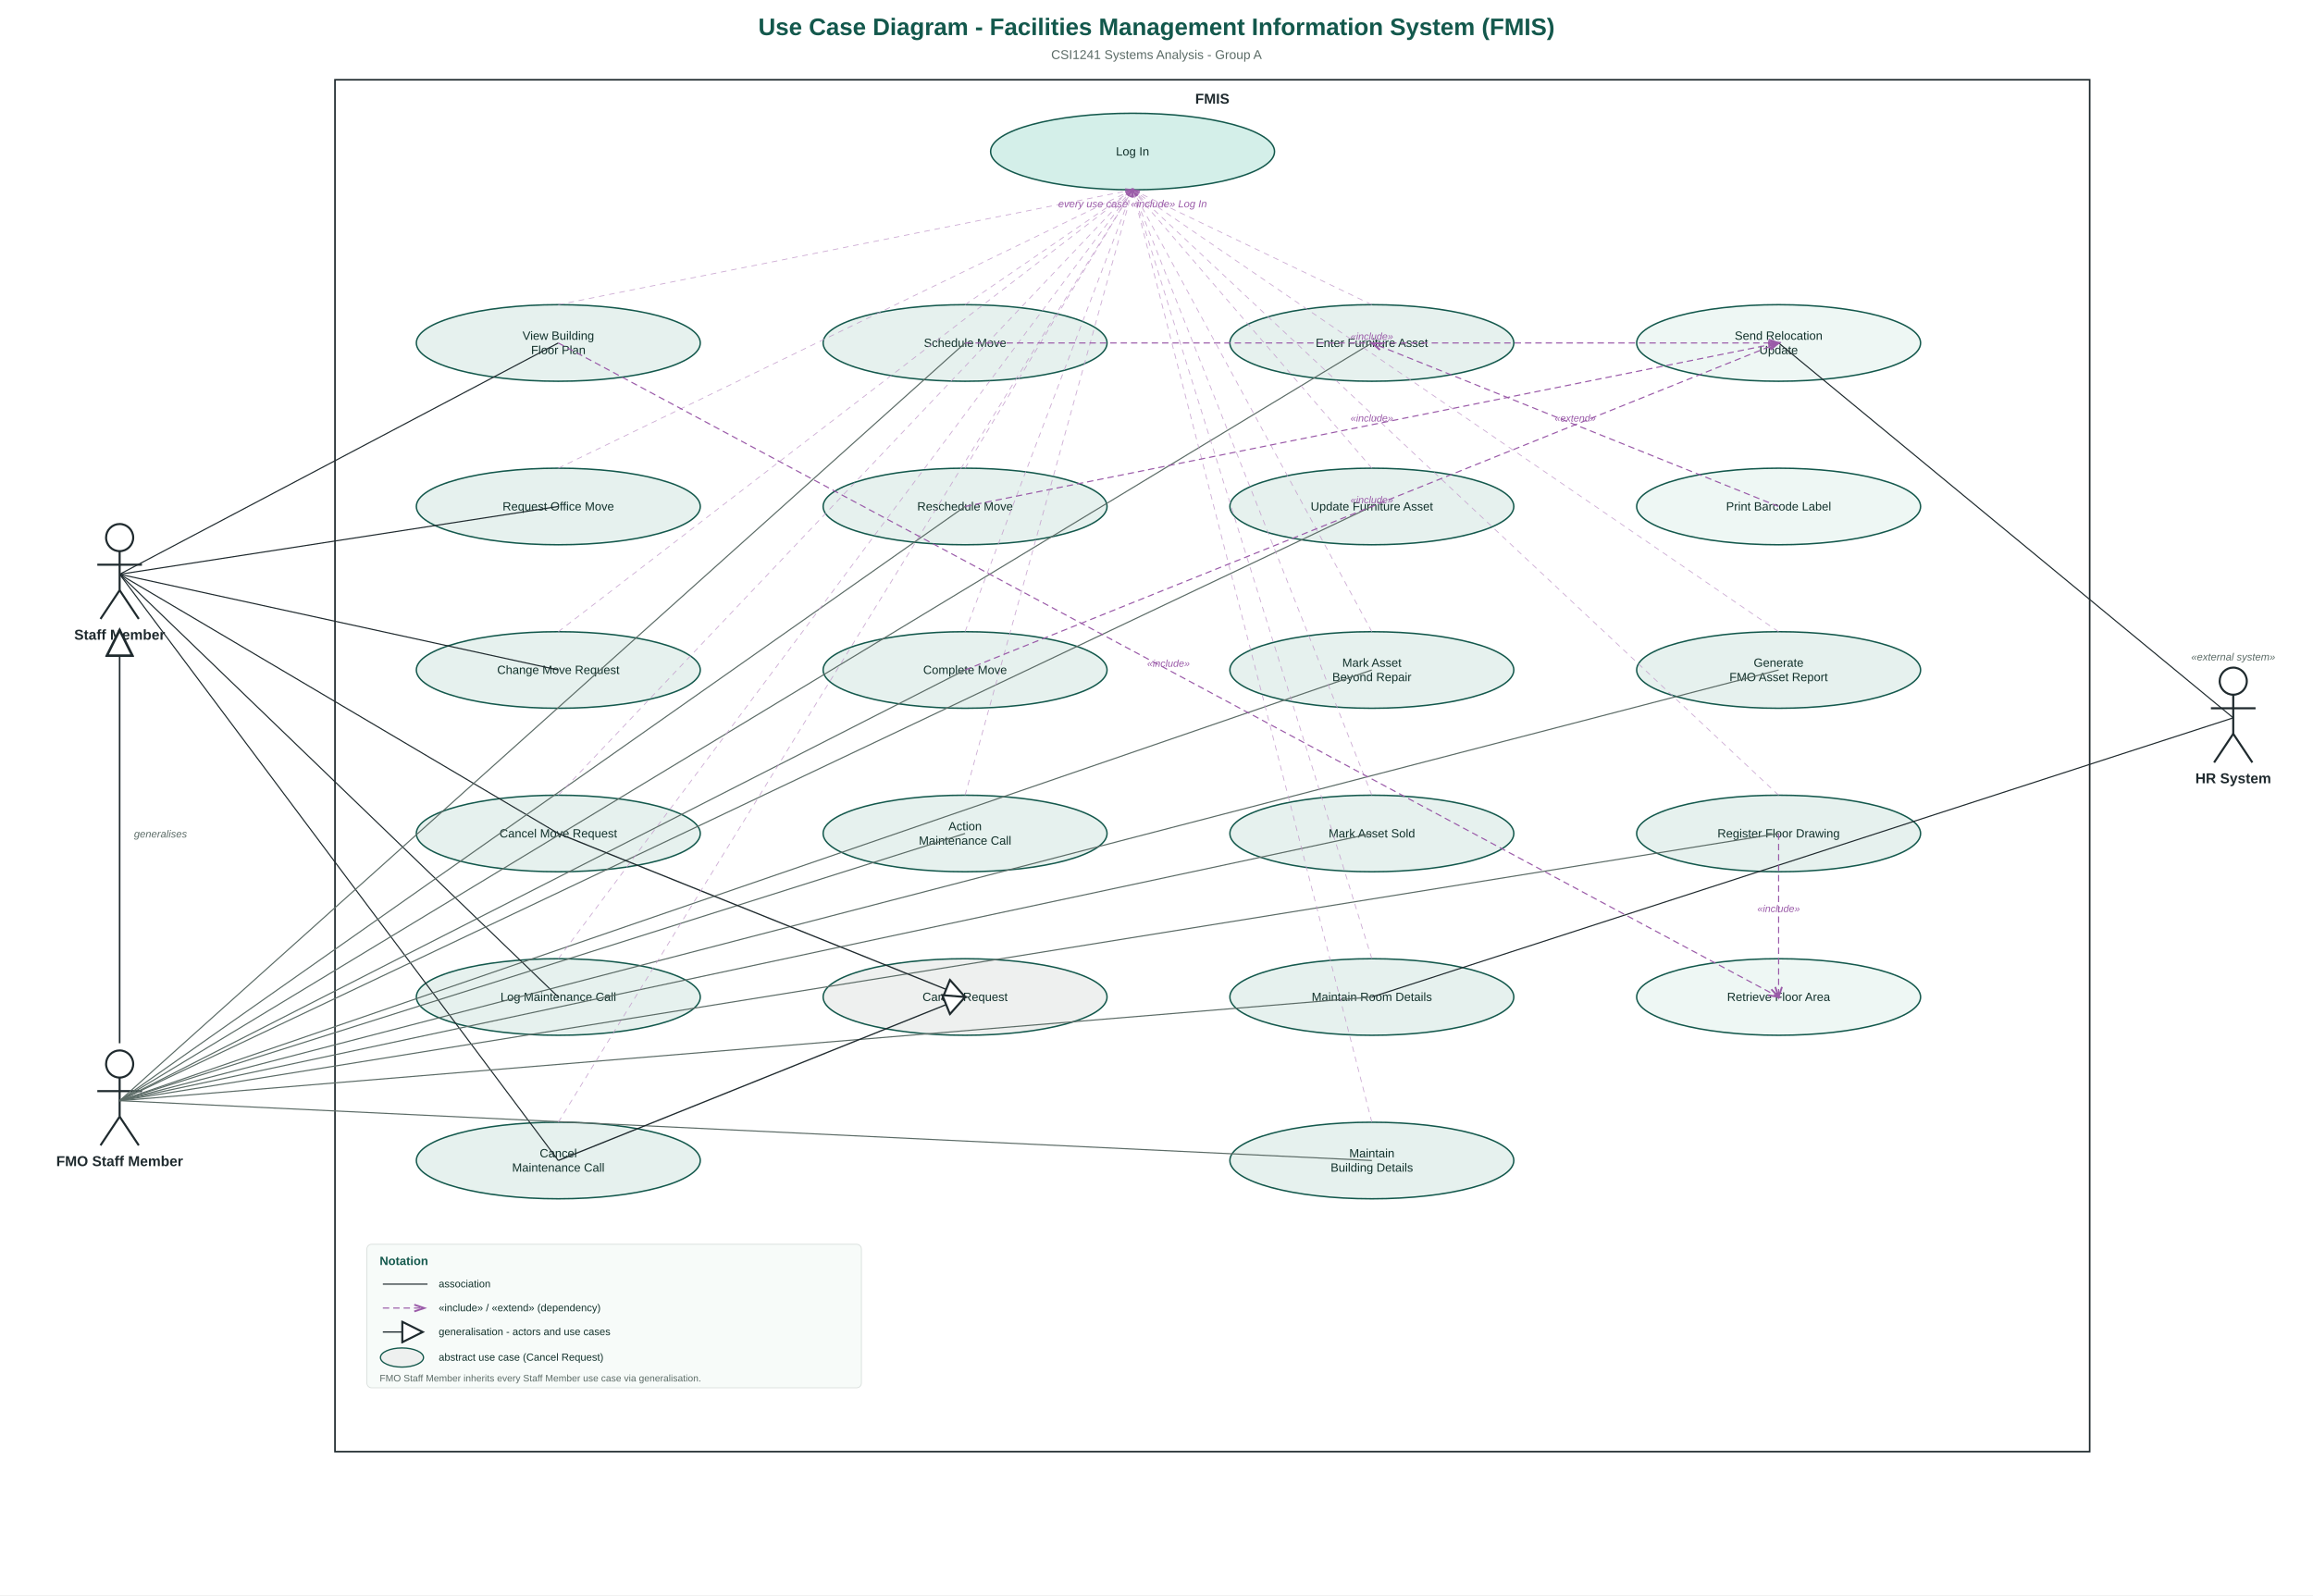
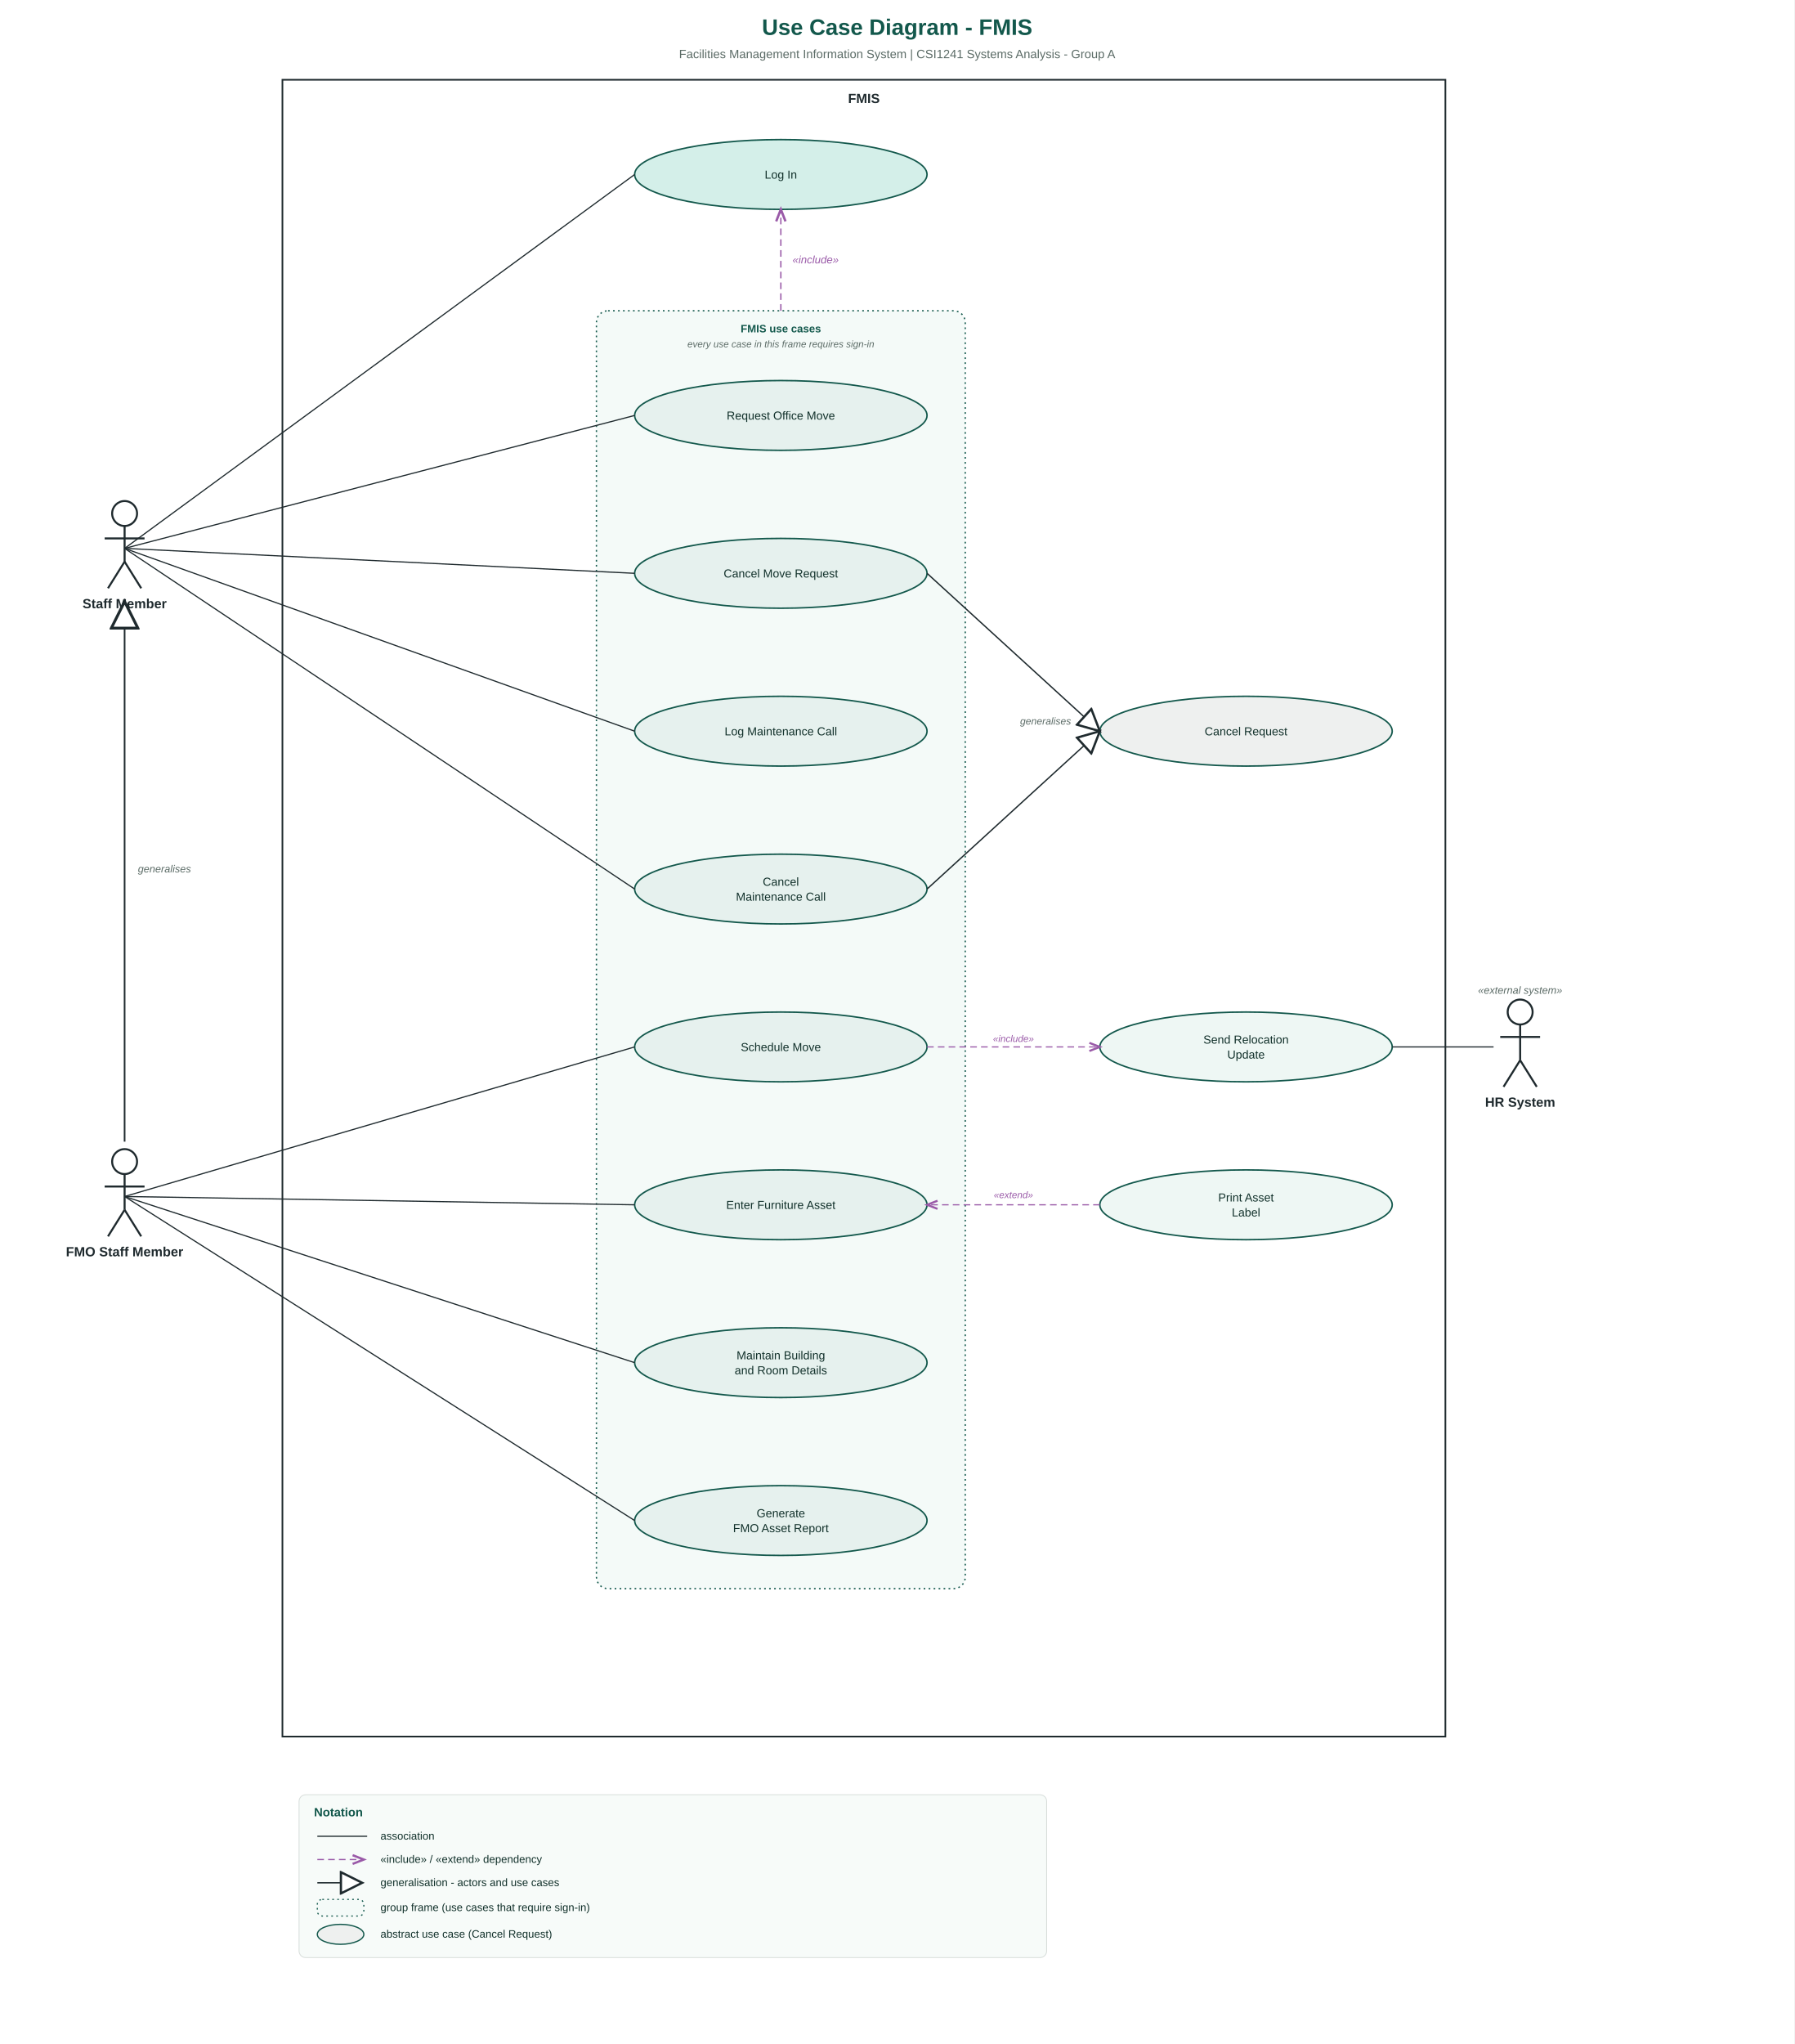
- <svg xmlns="http://www.w3.org/2000/svg" viewBox="0 0 2900 2000" font-family="Barlow, Segoe UI, Arial, sans-serif">
-   <rect width="2900" height="2000" fill="#fff" />
+ <svg xmlns="http://www.w3.org/2000/svg" viewBox="0 0 2160 2460" font-family="Barlow, Segoe UI, Arial, sans-serif">
+   <rect width="2160" height="2460" fill="#fff" />
  <defs>
-     <marker id="op" markerWidth="13" markerHeight="12" refX="10" refY="4" orient="auto">
-       <path d="M1,1 L10,4 L1,7" fill="none" stroke="#9a5aa8" stroke-width="1.6" />
+     <marker id="op" markerWidth="13" markerHeight="12" refX="10" refY="4.5" orient="auto">
+       <path d="M1,1 L10,4.5 L1,8" fill="none" stroke="#9a5aa8" stroke-width="1.8" />
    </marker>
    <marker id="tr" markerWidth="20" markerHeight="18" refX="17" refY="9" orient="auto">
-       <path d="M1,1 L17,9 L1,17 Z" fill="#fff" stroke="#1f2a2e" stroke-width="1.6" />
+       <path d="M1,1 L17,9 L1,17 Z" fill="#fff" stroke="#1f2a2e" stroke-width="1.7" />
    </marker>
  </defs>
-   <text x="1450.0" y="44" text-anchor="middle" font-size="30" font-weight="700" fill="#13584c">Use Case Diagram - Facilities Management Information System (FMIS)</text>
-   <text x="1450.0" y="74" text-anchor="middle" font-size="16" fill="#5b6b66">CSI1241 Systems Analysis - Group A</text>
-   <rect x="420" y="100" width="2200" height="1720" fill="none" stroke="#1f2a2e" stroke-width="2" />
-   <text x="1520.0" y="130" text-anchor="middle" font-size="18" font-weight="700" fill="#1f2a2e">FMIS</text>
-   <g stroke="#1f2a2e" stroke-width="2.6" fill="none">
-     <circle cx="150" cy="674" r="17" fill="#fff" />
-     <line x1="150" y1="691" x2="150" y2="740" />
-     <line x1="122" y1="708" x2="178" y2="708" />
-     <line x1="150" y1="740" x2="126" y2="776" />
-     <line x1="150" y1="740" x2="174" y2="776" />
+   <text x="1080.0" y="42" text-anchor="middle" font-size="27" font-weight="700" fill="#13584c">Use Case Diagram - FMIS</text>
+   <text x="1080.0" y="70" text-anchor="middle" font-size="14.5" fill="#5b6b66">Facilities Management Information System  |  CSI1241 Systems Analysis - Group A</text>
+   <rect x="340" y="96" width="1400" height="1994" fill="none" stroke="#1f2a2e" stroke-width="2" />
+   <text x="1040.0" y="124" text-anchor="middle" font-size="16" font-weight="700" fill="#1f2a2e">FMIS</text>
+   <g stroke="#1f2a2e" stroke-width="2.4" fill="none">
+     <circle cx="150" cy="618" r="15" fill="#fff" />
+     <line x1="150" y1="633" x2="150" y2="676" />
+     <line x1="126" y1="648" x2="174" y2="648" />
+     <line x1="150" y1="676" x2="130" y2="708" />
+     <line x1="150" y1="676" x2="170" y2="708" />
  </g>
-   <text x="150" y="802" text-anchor="middle" font-size="18" font-weight="700" fill="#1f2a2e">Staff Member</text>
-   <g stroke="#1f2a2e" stroke-width="2.6" fill="none">
-     <circle cx="150" cy="1334" r="17" fill="#fff" />
-     <line x1="150" y1="1351" x2="150" y2="1400" />
-     <line x1="122" y1="1368" x2="178" y2="1368" />
-     <line x1="150" y1="1400" x2="126" y2="1436" />
-     <line x1="150" y1="1400" x2="174" y2="1436" />
+   <text x="150" y="732" text-anchor="middle" font-size="16" font-weight="700" fill="#1f2a2e">Staff Member</text>
+   <g stroke="#1f2a2e" stroke-width="2.4" fill="none">
+     <circle cx="150" cy="1398" r="15" fill="#fff" />
+     <line x1="150" y1="1413" x2="150" y2="1456" />
+     <line x1="126" y1="1428" x2="174" y2="1428" />
+     <line x1="150" y1="1456" x2="130" y2="1488" />
+     <line x1="150" y1="1456" x2="170" y2="1488" />
  </g>
-   <text x="150" y="1462" text-anchor="middle" font-size="18" font-weight="700" fill="#1f2a2e">FMO Staff Member</text>
-   <text x="2800" y="828" text-anchor="middle" font-size="13" font-style="italic" fill="#5b6b66">«external system»</text>
-   <g stroke="#1f2a2e" stroke-width="2.6" fill="none">
-     <circle cx="2800" cy="854" r="17" fill="#fff" />
-     <line x1="2800" y1="871" x2="2800" y2="920" />
-     <line x1="2772" y1="888" x2="2828" y2="888" />
-     <line x1="2800" y1="920" x2="2776" y2="956" />
-     <line x1="2800" y1="920" x2="2824" y2="956" />
+   <text x="150" y="1512" text-anchor="middle" font-size="16" font-weight="700" fill="#1f2a2e">FMO Staff Member</text>
+   <text x="1830" y="1196" text-anchor="middle" font-size="12.5" font-style="italic" fill="#5b6b66">«external system»</text>
+   <g stroke="#1f2a2e" stroke-width="2.4" fill="none">
+     <circle cx="1830" cy="1218" r="15" fill="#fff" />
+     <line x1="1830" y1="1233" x2="1830" y2="1276" />
+     <line x1="1806" y1="1248" x2="1854" y2="1248" />
+     <line x1="1830" y1="1276" x2="1810" y2="1308" />
+     <line x1="1830" y1="1276" x2="1850" y2="1308" />
  </g>
-   <text x="2800" y="982" text-anchor="middle" font-size="18" font-weight="700" fill="#1f2a2e">HR System</text>
-   <line x1="150" y1="1308" x2="150" y2="790" stroke="#1f2a2e" stroke-width="2" marker-end="url(#tr)" />
-   <text x="168" y="1050.0" font-size="13" font-style="italic" fill="#5b6b66">generalises</text>
-   <ellipse cx="1420" cy="190" rx="178" ry="48" fill="#d4efe9" stroke="#13584c" stroke-width="1.8" />
-   <text x="1420" y="195" text-anchor="middle" font-size="15" fill="#12312b">Log In</text>
-   <ellipse cx="700" cy="430" rx="178" ry="48" fill="#e6f1ee" stroke="#13584c" stroke-width="1.8" />
-   <text x="700" y="426" text-anchor="middle" font-size="15" fill="#12312b">View Building</text>
-   <text x="700" y="444" text-anchor="middle" font-size="15" fill="#12312b">Floor Plan</text>
-   <ellipse cx="700" cy="635" rx="178" ry="48" fill="#e6f1ee" stroke="#13584c" stroke-width="1.8" />
-   <text x="700" y="640" text-anchor="middle" font-size="15" fill="#12312b">Request Office Move</text>
-   <ellipse cx="700" cy="840" rx="178" ry="48" fill="#e6f1ee" stroke="#13584c" stroke-width="1.8" />
-   <text x="700" y="845" text-anchor="middle" font-size="15" fill="#12312b">Change Move Request</text>
-   <ellipse cx="700" cy="1045" rx="178" ry="48" fill="#e6f1ee" stroke="#13584c" stroke-width="1.8" />
-   <text x="700" y="1050" text-anchor="middle" font-size="15" fill="#12312b">Cancel Move Request</text>
-   <ellipse cx="700" cy="1250" rx="178" ry="48" fill="#e6f1ee" stroke="#13584c" stroke-width="1.8" />
-   <text x="700" y="1255" text-anchor="middle" font-size="15" fill="#12312b">Log Maintenance Call</text>
-   <ellipse cx="700" cy="1455" rx="178" ry="48" fill="#e6f1ee" stroke="#13584c" stroke-width="1.8" />
-   <text x="700" y="1451" text-anchor="middle" font-size="15" fill="#12312b">Cancel</text>
-   <text x="700" y="1469" text-anchor="middle" font-size="15" fill="#12312b">Maintenance Call</text>
-   <ellipse cx="1210" cy="430" rx="178" ry="48" fill="#e6f1ee" stroke="#13584c" stroke-width="1.8" />
-   <text x="1210" y="435" text-anchor="middle" font-size="15" fill="#12312b">Schedule Move</text>
-   <ellipse cx="1210" cy="635" rx="178" ry="48" fill="#e6f1ee" stroke="#13584c" stroke-width="1.8" />
-   <text x="1210" y="640" text-anchor="middle" font-size="15" fill="#12312b">Reschedule Move</text>
-   <ellipse cx="1210" cy="840" rx="178" ry="48" fill="#e6f1ee" stroke="#13584c" stroke-width="1.8" />
-   <text x="1210" y="845" text-anchor="middle" font-size="15" fill="#12312b">Complete Move</text>
-   <ellipse cx="1210" cy="1045" rx="178" ry="48" fill="#e6f1ee" stroke="#13584c" stroke-width="1.8" />
-   <text x="1210" y="1041" text-anchor="middle" font-size="15" fill="#12312b">Action</text>
-   <text x="1210" y="1059" text-anchor="middle" font-size="15" fill="#12312b">Maintenance Call</text>
-   <ellipse cx="1210" cy="1250" rx="178" ry="48" fill="#eef0ef" stroke="#13584c" stroke-width="1.8" />
-   <text x="1210" y="1255" text-anchor="middle" font-size="15" fill="#12312b">Cancel Request</text>
-   <ellipse cx="1720" cy="430" rx="178" ry="48" fill="#e6f1ee" stroke="#13584c" stroke-width="1.8" />
-   <text x="1720" y="435" text-anchor="middle" font-size="15" fill="#12312b">Enter Furniture Asset</text>
-   <ellipse cx="1720" cy="635" rx="178" ry="48" fill="#e6f1ee" stroke="#13584c" stroke-width="1.8" />
-   <text x="1720" y="640" text-anchor="middle" font-size="15" fill="#12312b">Update Furniture Asset</text>
-   <ellipse cx="1720" cy="840" rx="178" ry="48" fill="#e6f1ee" stroke="#13584c" stroke-width="1.8" />
-   <text x="1720" y="836" text-anchor="middle" font-size="15" fill="#12312b">Mark Asset</text>
-   <text x="1720" y="854" text-anchor="middle" font-size="15" fill="#12312b">Beyond Repair</text>
-   <ellipse cx="1720" cy="1045" rx="178" ry="48" fill="#e6f1ee" stroke="#13584c" stroke-width="1.8" />
-   <text x="1720" y="1050" text-anchor="middle" font-size="15" fill="#12312b">Mark Asset Sold</text>
-   <ellipse cx="1720" cy="1250" rx="178" ry="48" fill="#e6f1ee" stroke="#13584c" stroke-width="1.8" />
-   <text x="1720" y="1255" text-anchor="middle" font-size="15" fill="#12312b">Maintain Room Details</text>
-   <ellipse cx="1720" cy="1455" rx="178" ry="48" fill="#e6f1ee" stroke="#13584c" stroke-width="1.8" />
-   <text x="1720" y="1451" text-anchor="middle" font-size="15" fill="#12312b">Maintain</text>
-   <text x="1720" y="1469" text-anchor="middle" font-size="15" fill="#12312b">Building Details</text>
-   <ellipse cx="2230" cy="430" rx="178" ry="48" fill="#eef7f4" stroke="#13584c" stroke-width="1.8" />
-   <text x="2230" y="426" text-anchor="middle" font-size="15" fill="#12312b">Send Relocation</text>
-   <text x="2230" y="444" text-anchor="middle" font-size="15" fill="#12312b">Update</text>
-   <ellipse cx="2230" cy="635" rx="178" ry="48" fill="#eef7f4" stroke="#13584c" stroke-width="1.8" />
-   <text x="2230" y="640" text-anchor="middle" font-size="15" fill="#12312b">Print Barcode Label</text>
-   <ellipse cx="2230" cy="840" rx="178" ry="48" fill="#e6f1ee" stroke="#13584c" stroke-width="1.8" />
-   <text x="2230" y="836" text-anchor="middle" font-size="15" fill="#12312b">Generate</text>
-   <text x="2230" y="854" text-anchor="middle" font-size="15" fill="#12312b">FMO Asset Report</text>
-   <ellipse cx="2230" cy="1045" rx="178" ry="48" fill="#e6f1ee" stroke="#13584c" stroke-width="1.8" />
-   <text x="2230" y="1050" text-anchor="middle" font-size="15" fill="#12312b">Register Floor Drawing</text>
-   <ellipse cx="2230" cy="1250" rx="178" ry="48" fill="#eef7f4" stroke="#13584c" stroke-width="1.8" />
-   <text x="2230" y="1255" text-anchor="middle" font-size="15" fill="#12312b">Retrieve Floor Area</text>
-   <line x1="150" y1="720" x2="700" y2="430" stroke="#1f2a2e" stroke-width="1.4" />
-   <line x1="150" y1="720" x2="700" y2="635" stroke="#1f2a2e" stroke-width="1.4" />
-   <line x1="150" y1="720" x2="700" y2="840" stroke="#1f2a2e" stroke-width="1.4" />
-   <line x1="150" y1="720" x2="700" y2="1045" stroke="#1f2a2e" stroke-width="1.4" />
-   <line x1="150" y1="720" x2="700" y2="1250" stroke="#1f2a2e" stroke-width="1.4" />
-   <line x1="150" y1="720" x2="700" y2="1455" stroke="#1f2a2e" stroke-width="1.4" />
-   <line x1="150" y1="1380" x2="1210" y2="430" stroke="#5b6b66" stroke-width="1.4" />
-   <line x1="150" y1="1380" x2="1210" y2="635" stroke="#5b6b66" stroke-width="1.4" />
-   <line x1="150" y1="1380" x2="1210" y2="840" stroke="#5b6b66" stroke-width="1.4" />
-   <line x1="150" y1="1380" x2="1210" y2="1045" stroke="#5b6b66" stroke-width="1.4" />
-   <line x1="150" y1="1380" x2="1720" y2="430" stroke="#5b6b66" stroke-width="1.4" />
-   <line x1="150" y1="1380" x2="1720" y2="635" stroke="#5b6b66" stroke-width="1.4" />
-   <line x1="150" y1="1380" x2="1720" y2="840" stroke="#5b6b66" stroke-width="1.4" />
-   <line x1="150" y1="1380" x2="1720" y2="1045" stroke="#5b6b66" stroke-width="1.4" />
-   <line x1="150" y1="1380" x2="1720" y2="1250" stroke="#5b6b66" stroke-width="1.4" />
-   <line x1="150" y1="1380" x2="1720" y2="1455" stroke="#5b6b66" stroke-width="1.4" />
-   <line x1="150" y1="1380" x2="2230" y2="840" stroke="#5b6b66" stroke-width="1.4" />
-   <line x1="150" y1="1380" x2="2230" y2="1045" stroke="#5b6b66" stroke-width="1.4" />
-   <line x1="2800" y1="900" x2="2230" y2="430" stroke="#1f2a2e" stroke-width="1.4" />
-   <line x1="2800" y1="900" x2="1720" y2="1250" stroke="#1f2a2e" stroke-width="1.4" />
-   <line x1="700" y1="1045" x2="1210" y2="1250" stroke="#1f2a2e" stroke-width="1.6" marker-end="url(#tr)" />
-   <line x1="700" y1="1455" x2="1210" y2="1250" stroke="#1f2a2e" stroke-width="1.6" marker-end="url(#tr)" />
-   <line x1="700" y1="382" x2="1420" y2="238" stroke="#c39ccb" stroke-width="1.0" stroke-dasharray="7 6" marker-end="url(#op)" opacity="0.85" />
-   <line x1="700" y1="587" x2="1420" y2="238" stroke="#c39ccb" stroke-width="1.0" stroke-dasharray="7 6" marker-end="url(#op)" opacity="0.85" />
-   <line x1="700" y1="792" x2="1420" y2="238" stroke="#c39ccb" stroke-width="1.0" stroke-dasharray="7 6" marker-end="url(#op)" opacity="0.85" />
-   <line x1="700" y1="997" x2="1420" y2="238" stroke="#c39ccb" stroke-width="1.0" stroke-dasharray="7 6" marker-end="url(#op)" opacity="0.85" />
-   <line x1="700" y1="1202" x2="1420" y2="238" stroke="#c39ccb" stroke-width="1.0" stroke-dasharray="7 6" marker-end="url(#op)" opacity="0.85" />
-   <line x1="700" y1="1407" x2="1420" y2="238" stroke="#c39ccb" stroke-width="1.0" stroke-dasharray="7 6" marker-end="url(#op)" opacity="0.85" />
-   <line x1="1210" y1="382" x2="1420" y2="238" stroke="#c39ccb" stroke-width="1.0" stroke-dasharray="7 6" marker-end="url(#op)" opacity="0.85" />
-   <line x1="1210" y1="587" x2="1420" y2="238" stroke="#c39ccb" stroke-width="1.0" stroke-dasharray="7 6" marker-end="url(#op)" opacity="0.85" />
-   <line x1="1210" y1="792" x2="1420" y2="238" stroke="#c39ccb" stroke-width="1.0" stroke-dasharray="7 6" marker-end="url(#op)" opacity="0.85" />
-   <line x1="1210" y1="997" x2="1420" y2="238" stroke="#c39ccb" stroke-width="1.0" stroke-dasharray="7 6" marker-end="url(#op)" opacity="0.85" />
-   <line x1="1720" y1="382" x2="1420" y2="238" stroke="#c39ccb" stroke-width="1.0" stroke-dasharray="7 6" marker-end="url(#op)" opacity="0.85" />
-   <line x1="1720" y1="587" x2="1420" y2="238" stroke="#c39ccb" stroke-width="1.0" stroke-dasharray="7 6" marker-end="url(#op)" opacity="0.85" />
-   <line x1="1720" y1="792" x2="1420" y2="238" stroke="#c39ccb" stroke-width="1.0" stroke-dasharray="7 6" marker-end="url(#op)" opacity="0.85" />
-   <line x1="1720" y1="997" x2="1420" y2="238" stroke="#c39ccb" stroke-width="1.0" stroke-dasharray="7 6" marker-end="url(#op)" opacity="0.85" />
-   <line x1="1720" y1="1202" x2="1420" y2="238" stroke="#c39ccb" stroke-width="1.0" stroke-dasharray="7 6" marker-end="url(#op)" opacity="0.85" />
-   <line x1="1720" y1="1407" x2="1420" y2="238" stroke="#c39ccb" stroke-width="1.0" stroke-dasharray="7 6" marker-end="url(#op)" opacity="0.85" />
-   <line x1="2230" y1="792" x2="1420" y2="238" stroke="#c39ccb" stroke-width="1.0" stroke-dasharray="7 6" marker-end="url(#op)" opacity="0.85" />
-   <line x1="2230" y1="997" x2="1420" y2="238" stroke="#c39ccb" stroke-width="1.0" stroke-dasharray="7 6" marker-end="url(#op)" opacity="0.85" />
-   <text x="1420" y="260" text-anchor="middle" font-size="13" font-style="italic" fill="#9a5aa8">every use case «include» Log In</text>
-   <line x1="1210" y1="430" x2="2230" y2="430" stroke="#9a5aa8" stroke-width="1.4" stroke-dasharray="8 5" marker-end="url(#op)" />
-   <text x="1720.0" y="426.0" text-anchor="middle" font-size="12.5" font-style="italic" fill="#9a5aa8">«include»</text>
-   <line x1="1210" y1="635" x2="2230" y2="430" stroke="#9a5aa8" stroke-width="1.4" stroke-dasharray="8 5" marker-end="url(#op)" />
-   <text x="1720.0" y="528.5" text-anchor="middle" font-size="12.5" font-style="italic" fill="#9a5aa8">«include»</text>
-   <line x1="1210" y1="840" x2="2230" y2="430" stroke="#9a5aa8" stroke-width="1.4" stroke-dasharray="8 5" marker-end="url(#op)" />
-   <text x="1720.0" y="631.0" text-anchor="middle" font-size="12.5" font-style="italic" fill="#9a5aa8">«include»</text>
-   <line x1="700" y1="430" x2="2230" y2="1250" stroke="#9a5aa8" stroke-width="1.4" stroke-dasharray="8 5" marker-end="url(#op)" />
-   <text x="1465.0" y="836.0" text-anchor="middle" font-size="12.5" font-style="italic" fill="#9a5aa8">«include»</text>
-   <line x1="2230" y1="1045" x2="2230" y2="1250" stroke="#9a5aa8" stroke-width="1.4" stroke-dasharray="8 5" marker-end="url(#op)" />
-   <text x="2230.0" y="1143.5" text-anchor="middle" font-size="12.5" font-style="italic" fill="#9a5aa8">«include»</text>
-   <line x1="2230" y1="635" x2="1720" y2="430" stroke="#9a5aa8" stroke-width="1.4" stroke-dasharray="8 5" marker-end="url(#op)" />
-   <text x="1975.0" y="528.5" text-anchor="middle" font-size="12.5" font-style="italic" fill="#9a5aa8">«extend»</text>
-   <rect x="460" y="1560" width="620" height="180" rx="6" fill="#f7fbf9" stroke="#d7ddda" />
-   <text x="476" y="1586" font-size="15" font-weight="700" fill="#13584c">Notation</text>
-   <line x1="480" y1="1610" x2="536" y2="1610" stroke="#1f2a2e" stroke-width="1.4" />
-   <text x="550" y="1614" font-size="13" fill="#12312b">association</text>
-   <line x1="480" y1="1640" x2="532" y2="1640" stroke="#9a5aa8" stroke-width="1.4" stroke-dasharray="8 5" marker-end="url(#op)" />
-   <text x="550" y="1644" font-size="13" fill="#12312b">«include» / «extend» (dependency)</text>
-   <line x1="480" y1="1670" x2="530" y2="1670" stroke="#1f2a2e" stroke-width="1.6" marker-end="url(#tr)" />
-   <text x="550" y="1674" font-size="13" fill="#12312b">generalisation - actors and use cases</text>
-   <ellipse cx="504" cy="1702" rx="27" ry="12" fill="#eef0ef" stroke="#13584c" stroke-width="1.6" />
-   <text x="550" y="1706" font-size="13" fill="#12312b">abstract use case (Cancel Request)</text>
-   <text x="476" y="1732" font-size="12" fill="#5b6b66">FMO Staff Member inherits every Staff Member use case via generalisation.</text>
+   <text x="1830" y="1332" text-anchor="middle" font-size="16" font-weight="700" fill="#1f2a2e">HR System</text>
+   <line x1="150" y1="1374" x2="150" y2="724" stroke="#1f2a2e" stroke-width="2" marker-end="url(#tr)" />
+   <text x="166" y="1050.0" font-size="12.5" font-style="italic" fill="#5b6b66">generalises</text>
+   <ellipse cx="940" cy="210" rx="176" ry="42" fill="#d4efe9" stroke="#13584c" stroke-width="1.8" />
+   <text x="940" y="215" text-anchor="middle" font-size="14" fill="#12312b">Log In</text>
+   <rect x="718" y="374" width="444" height="1538" rx="14" fill="#f4faf8" stroke="#13584c" stroke-width="1.6" stroke-dasharray="2 4" />
+   <text x="940" y="400" text-anchor="middle" font-size="13" font-weight="700" fill="#13584c">FMIS use cases</text>
+   <text x="940" y="418" text-anchor="middle" font-size="11.5" font-style="italic" fill="#5b6b66">every use case in this frame requires sign-in</text>
+   <ellipse cx="940" cy="500" rx="176" ry="42" fill="#e6f1ee" stroke="#13584c" stroke-width="1.8" />
+   <text x="940" y="505" text-anchor="middle" font-size="14" fill="#12312b">Request Office Move</text>
+   <ellipse cx="940" cy="690" rx="176" ry="42" fill="#e6f1ee" stroke="#13584c" stroke-width="1.8" />
+   <text x="940" y="695" text-anchor="middle" font-size="14" fill="#12312b">Cancel Move Request</text>
+   <ellipse cx="940" cy="880" rx="176" ry="42" fill="#e6f1ee" stroke="#13584c" stroke-width="1.8" />
+   <text x="940" y="885" text-anchor="middle" font-size="14" fill="#12312b">Log Maintenance Call</text>
+   <ellipse cx="940" cy="1070" rx="176" ry="42" fill="#e6f1ee" stroke="#13584c" stroke-width="1.8" />
+   <text x="940" y="1066" text-anchor="middle" font-size="14" fill="#12312b">Cancel</text>
+   <text x="940" y="1084" text-anchor="middle" font-size="14" fill="#12312b">Maintenance Call</text>
+   <ellipse cx="940" cy="1260" rx="176" ry="42" fill="#e6f1ee" stroke="#13584c" stroke-width="1.8" />
+   <text x="940" y="1265" text-anchor="middle" font-size="14" fill="#12312b">Schedule Move</text>
+   <ellipse cx="940" cy="1450" rx="176" ry="42" fill="#e6f1ee" stroke="#13584c" stroke-width="1.8" />
+   <text x="940" y="1455" text-anchor="middle" font-size="14" fill="#12312b">Enter Furniture Asset</text>
+   <ellipse cx="940" cy="1640" rx="176" ry="42" fill="#e6f1ee" stroke="#13584c" stroke-width="1.8" />
+   <text x="940" y="1636" text-anchor="middle" font-size="14" fill="#12312b">Maintain Building</text>
+   <text x="940" y="1654" text-anchor="middle" font-size="14" fill="#12312b">and Room Details</text>
+   <ellipse cx="940" cy="1830" rx="176" ry="42" fill="#e6f1ee" stroke="#13584c" stroke-width="1.8" />
+   <text x="940" y="1826" text-anchor="middle" font-size="14" fill="#12312b">Generate</text>
+   <text x="940" y="1844" text-anchor="middle" font-size="14" fill="#12312b">FMO Asset Report</text>
+   <ellipse cx="1500" cy="880.0" rx="176" ry="42" fill="#eef0ef" stroke="#13584c" stroke-width="1.8" />
+   <text x="1500" y="885" text-anchor="middle" font-size="14" fill="#12312b">Cancel Request</text>
+   <ellipse cx="1500" cy="1260.0" rx="176" ry="42" fill="#eef7f4" stroke="#13584c" stroke-width="1.8" />
+   <text x="1500" y="1256" text-anchor="middle" font-size="14" fill="#12312b">Send Relocation</text>
+   <text x="1500" y="1274" text-anchor="middle" font-size="14" fill="#12312b">Update</text>
+   <line x1="150" y1="660" x2="764" y2="500" stroke="#1f2a2e" stroke-width="1.4" />
+   <line x1="150" y1="660" x2="764" y2="690" stroke="#1f2a2e" stroke-width="1.4" />
+   <line x1="150" y1="660" x2="764" y2="880" stroke="#1f2a2e" stroke-width="1.4" />
+   <line x1="150" y1="660" x2="764" y2="1070" stroke="#1f2a2e" stroke-width="1.4" />
+   <line x1="150" y1="1440" x2="764" y2="1260" stroke="#1f2a2e" stroke-width="1.4" />
+   <line x1="150" y1="1440" x2="764" y2="1450" stroke="#1f2a2e" stroke-width="1.4" />
+   <line x1="150" y1="1440" x2="764" y2="1640" stroke="#1f2a2e" stroke-width="1.4" />
+   <line x1="150" y1="1440" x2="764" y2="1830" stroke="#1f2a2e" stroke-width="1.4" />
+   <line x1="150" y1="660" x2="764" y2="210" stroke="#1f2a2e" stroke-width="1.4" />
+   <line x1="940" y1="374" x2="940" y2="252" stroke="#9a5aa8" stroke-width="1.6" stroke-dasharray="8 5" marker-end="url(#op)" />
+   <text x="954" y="317" font-size="13" font-style="italic" fill="#9a5aa8">«include»</text>
+   <line x1="1116" y1="690" x2="1324" y2="880.0" stroke="#1f2a2e" stroke-width="1.6" marker-end="url(#tr)" />
+   <line x1="1116" y1="1070" x2="1324" y2="880.0" stroke="#1f2a2e" stroke-width="1.6" marker-end="url(#tr)" />
+   <text x="1228" y="872.0" font-size="12" font-style="italic" fill="#5b6b66">generalises</text>
+   <line x1="1116" y1="1260" x2="1324" y2="1260.0" stroke="#9a5aa8" stroke-width="1.4" stroke-dasharray="8 5" marker-end="url(#op)" />
+   <text x="1220" y="1254" text-anchor="middle" font-size="11.5" font-style="italic" fill="#9a5aa8">«include»</text>
+   <ellipse cx="1500" cy="1450" rx="176" ry="42" fill="#eef7f4" stroke="#13584c" stroke-width="1.8" />
+   <text x="1500" y="1446" text-anchor="middle" font-size="14" fill="#12312b">Print Asset</text>
+   <text x="1500" y="1464" text-anchor="middle" font-size="14" fill="#12312b">Label</text>
+   <line x1="1324" y1="1450" x2="1116" y2="1450" stroke="#9a5aa8" stroke-width="1.4" stroke-dasharray="8 5" marker-end="url(#op)" />
+   <text x="1220" y="1442" text-anchor="middle" font-size="11.5" font-style="italic" fill="#9a5aa8">«extend»</text>
+   <line x1="1798" y1="1260" x2="1676" y2="1260.0" stroke="#1f2a2e" stroke-width="1.4" />
+   <rect x="360" y="2160" width="900" height="196" rx="8" fill="#f7fbf9" stroke="#d7ddda" />
+   <text x="378" y="2186" font-size="14.5" font-weight="700" fill="#13584c">Notation</text>
+   <line x1="382" y1="2210" x2="442" y2="2210" stroke="#1f2a2e" stroke-width="1.4" />
+   <text x="458" y="2214" font-size="13" fill="#12312b">association</text>
+   <line x1="382" y1="2238" x2="438" y2="2238" stroke="#9a5aa8" stroke-width="1.5" stroke-dasharray="8 5" marker-end="url(#op)" />
+   <text x="458" y="2242" font-size="13" fill="#12312b">«include» / «extend» dependency</text>
+   <line x1="382" y1="2266" x2="436" y2="2266" stroke="#1f2a2e" stroke-width="1.6" marker-end="url(#tr)" />
+   <text x="458" y="2270" font-size="13" fill="#12312b">generalisation - actors and use cases</text>
+   <rect x="382" y="2286" width="56" height="20" rx="6" fill="#f4faf8" stroke="#13584c" stroke-width="1.4" stroke-dasharray="2 4" />
+   <text x="458" y="2300" font-size="13" fill="#12312b">group frame (use cases that require sign-in)</text>
+   <ellipse cx="410" cy="2328" rx="28" ry="12" fill="#eef0ef" stroke="#13584c" stroke-width="1.5" />
+   <text x="458" y="2332" font-size="13" fill="#12312b">abstract use case (Cancel Request)</text>
</svg>
